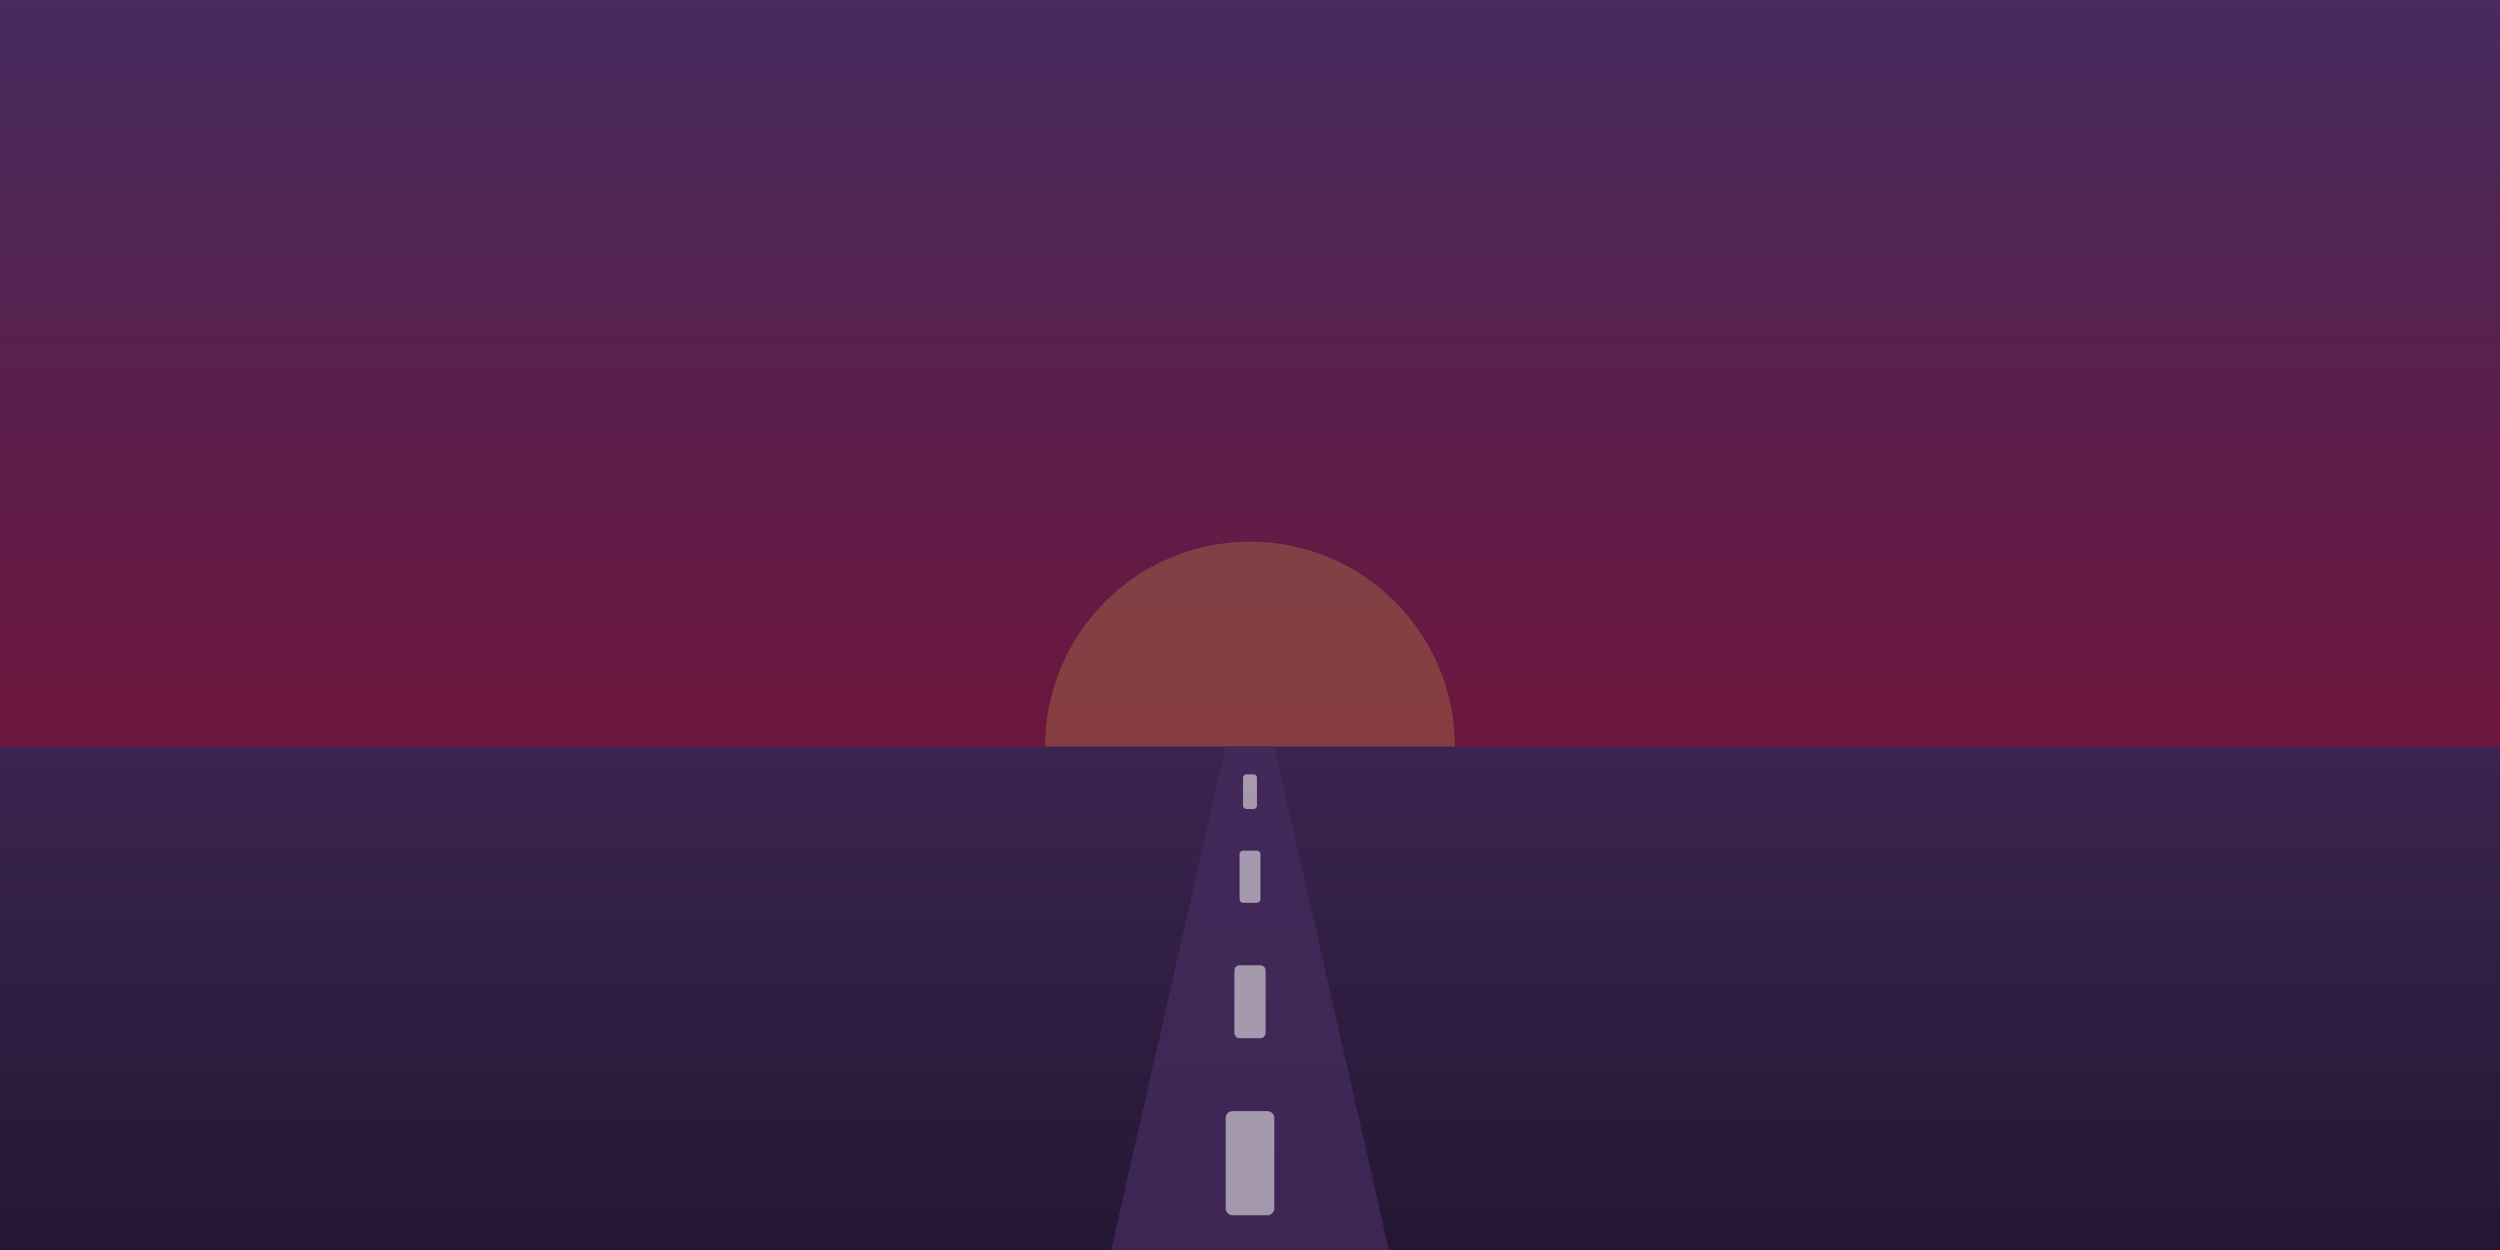
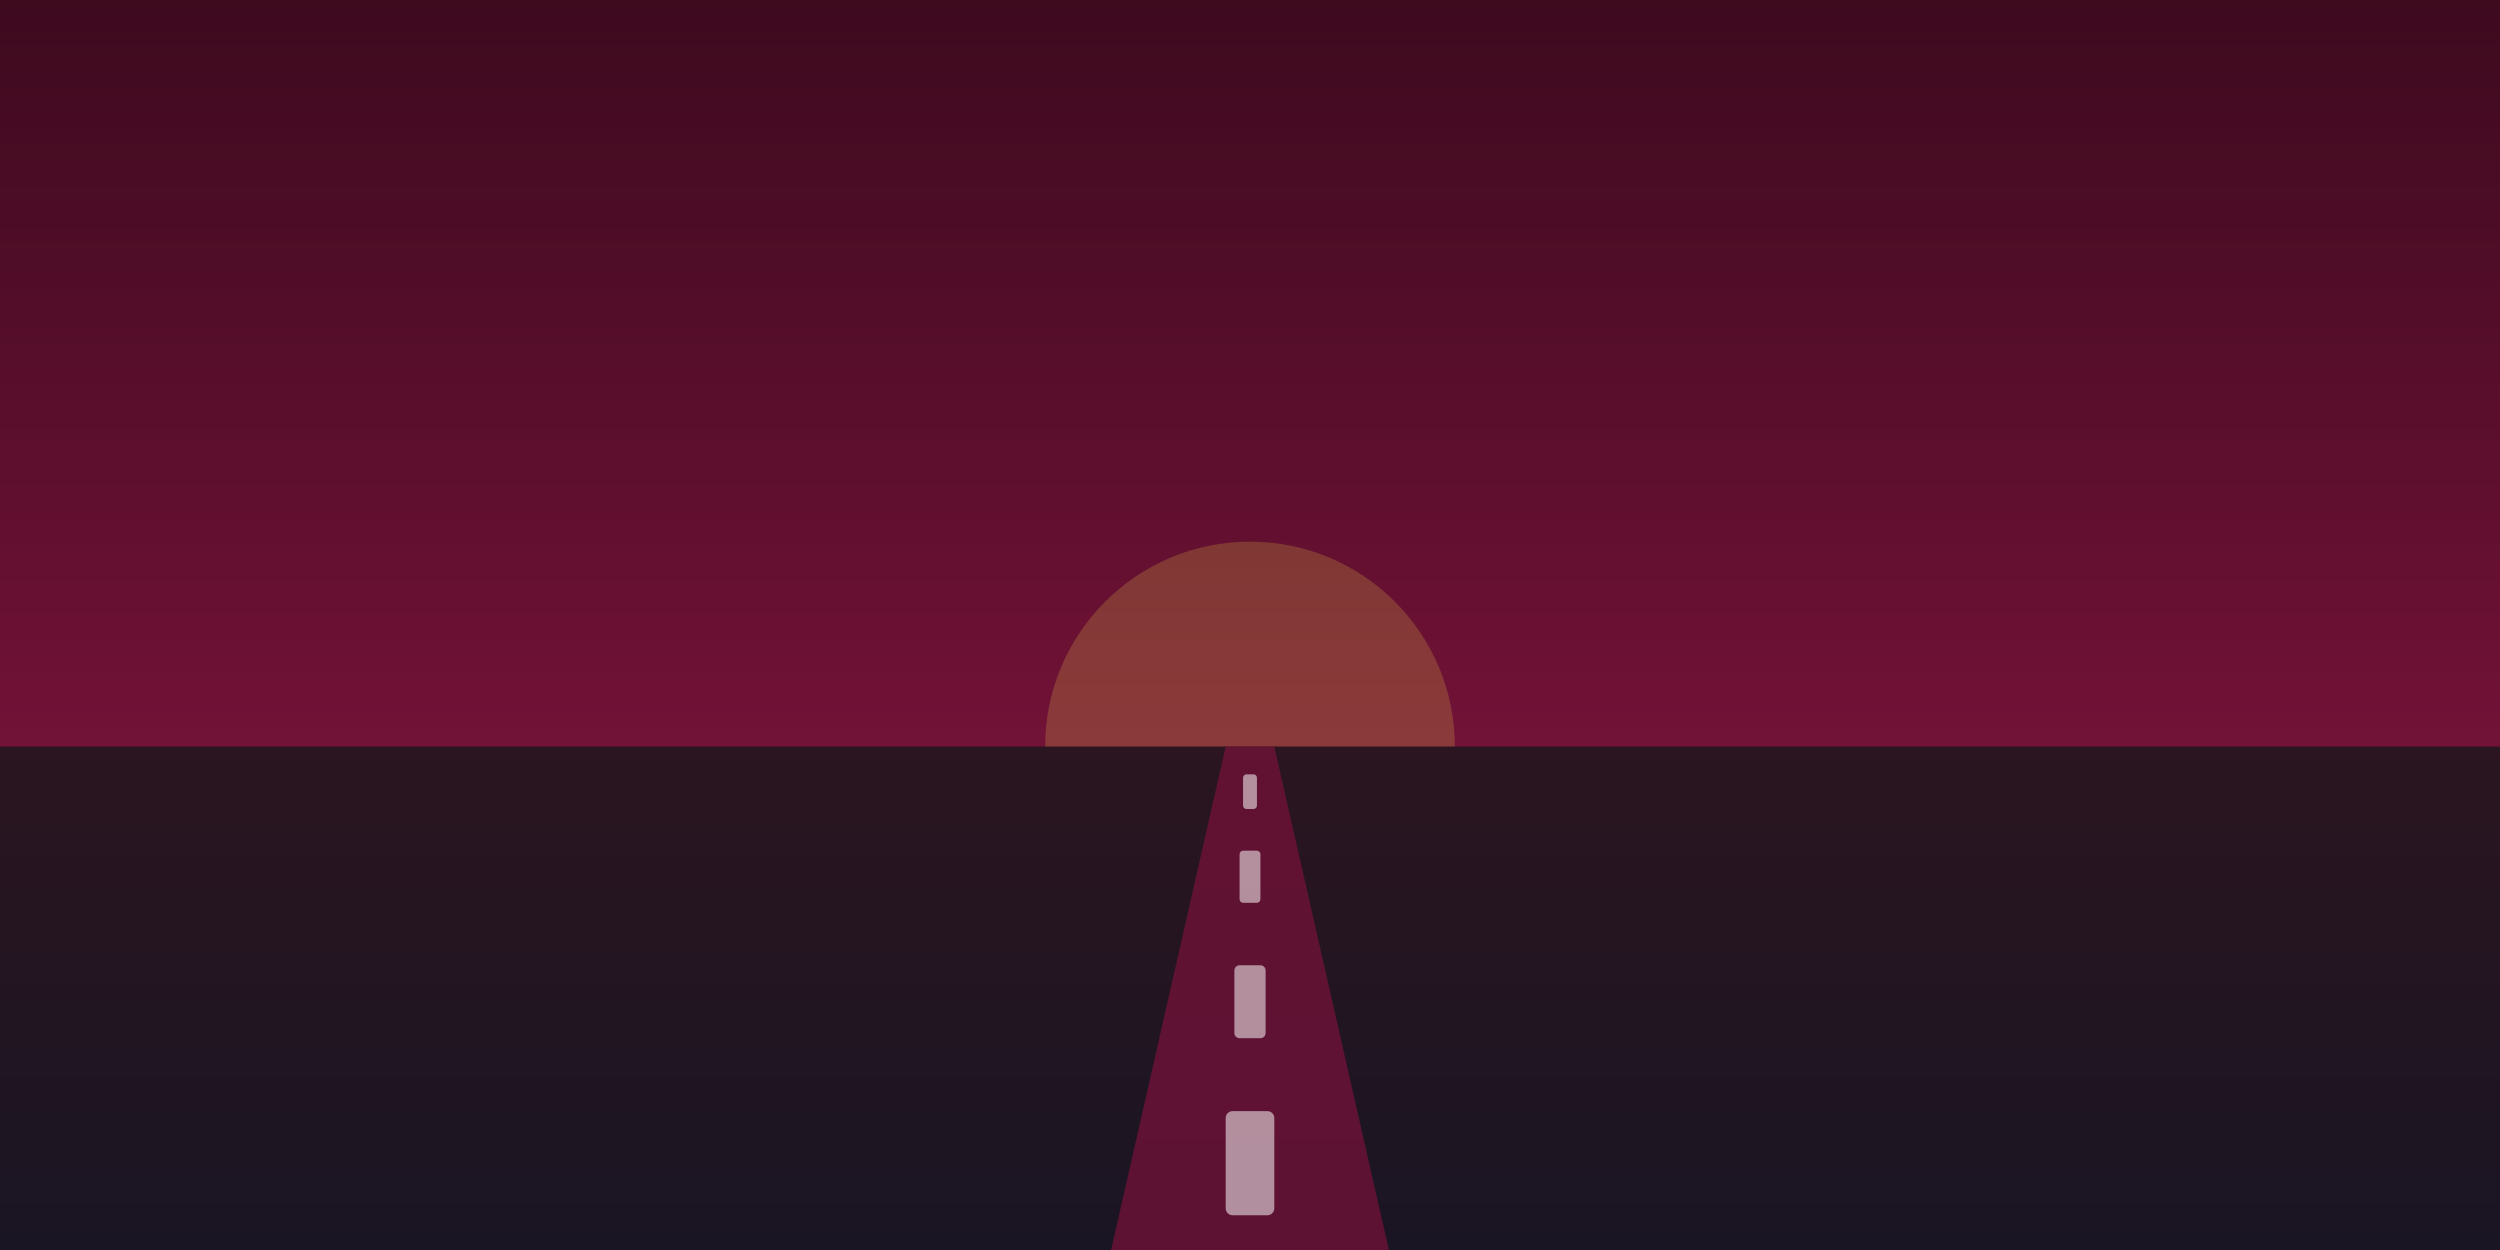
<svg xmlns="http://www.w3.org/2000/svg" viewBox="0 0 1440 720" role="img" aria-label="An empty road running to the horizon">
  <defs>
-     <linearGradient id="sky" x1="0" y1="0" x2="0" y2="1">
-       <stop offset="0%" stop-color="#452B5E" />
-       <stop offset="70%" stop-color="#741238" />
+     <linearGradient id="sky-404" x1="0" y1="0" x2="0" y2="1">
+       <stop offset="0%" stop-color="#3D0A1E" />
+       <stop offset="62%" stop-color="#741238" />
      <stop offset="100%" stop-color="#C3163A" />
    </linearGradient>
-     <linearGradient id="ground" x1="0" y1="0" x2="0" y2="1">
-       <stop offset="0%" stop-color="#3A2450" />
-       <stop offset="100%" stop-color="#241733" />
+     <linearGradient id="ground-404" x1="0" y1="0" x2="0" y2="1">
+       <stop offset="0%" stop-color="#2A1520" />
+       <stop offset="100%" stop-color="#1A1523" />
    </linearGradient>
  </defs>
-   <rect width="1440" height="720" fill="url(#sky)" />
+   <rect width="1440" height="720" fill="url(#sky-404)" />
  <circle cx="720" cy="430" r="118" fill="#E5C745" opacity="0.22" />
-   <rect y="430" width="1440" height="290" fill="url(#ground)" />
-   <path d="M640 720 L706 430 L734 430 L800 720 Z" fill="#452B5E" opacity="0.75" />
+   <rect y="430" width="1440" height="290" fill="url(#ground-404)" />
+   <path d="M640 720 L706 430 L734 430 L800 720 Z" fill="#741238" opacity="0.75" />
  <g fill="#F7F5F6" opacity="0.55">
    <rect x="716" y="446" width="8" height="20" rx="2" />
    <rect x="714" y="490" width="12" height="30" rx="2" />
    <rect x="711" y="556" width="18" height="42" rx="3" />
    <rect x="706" y="640" width="28" height="60" rx="4" />
  </g>
</svg>
